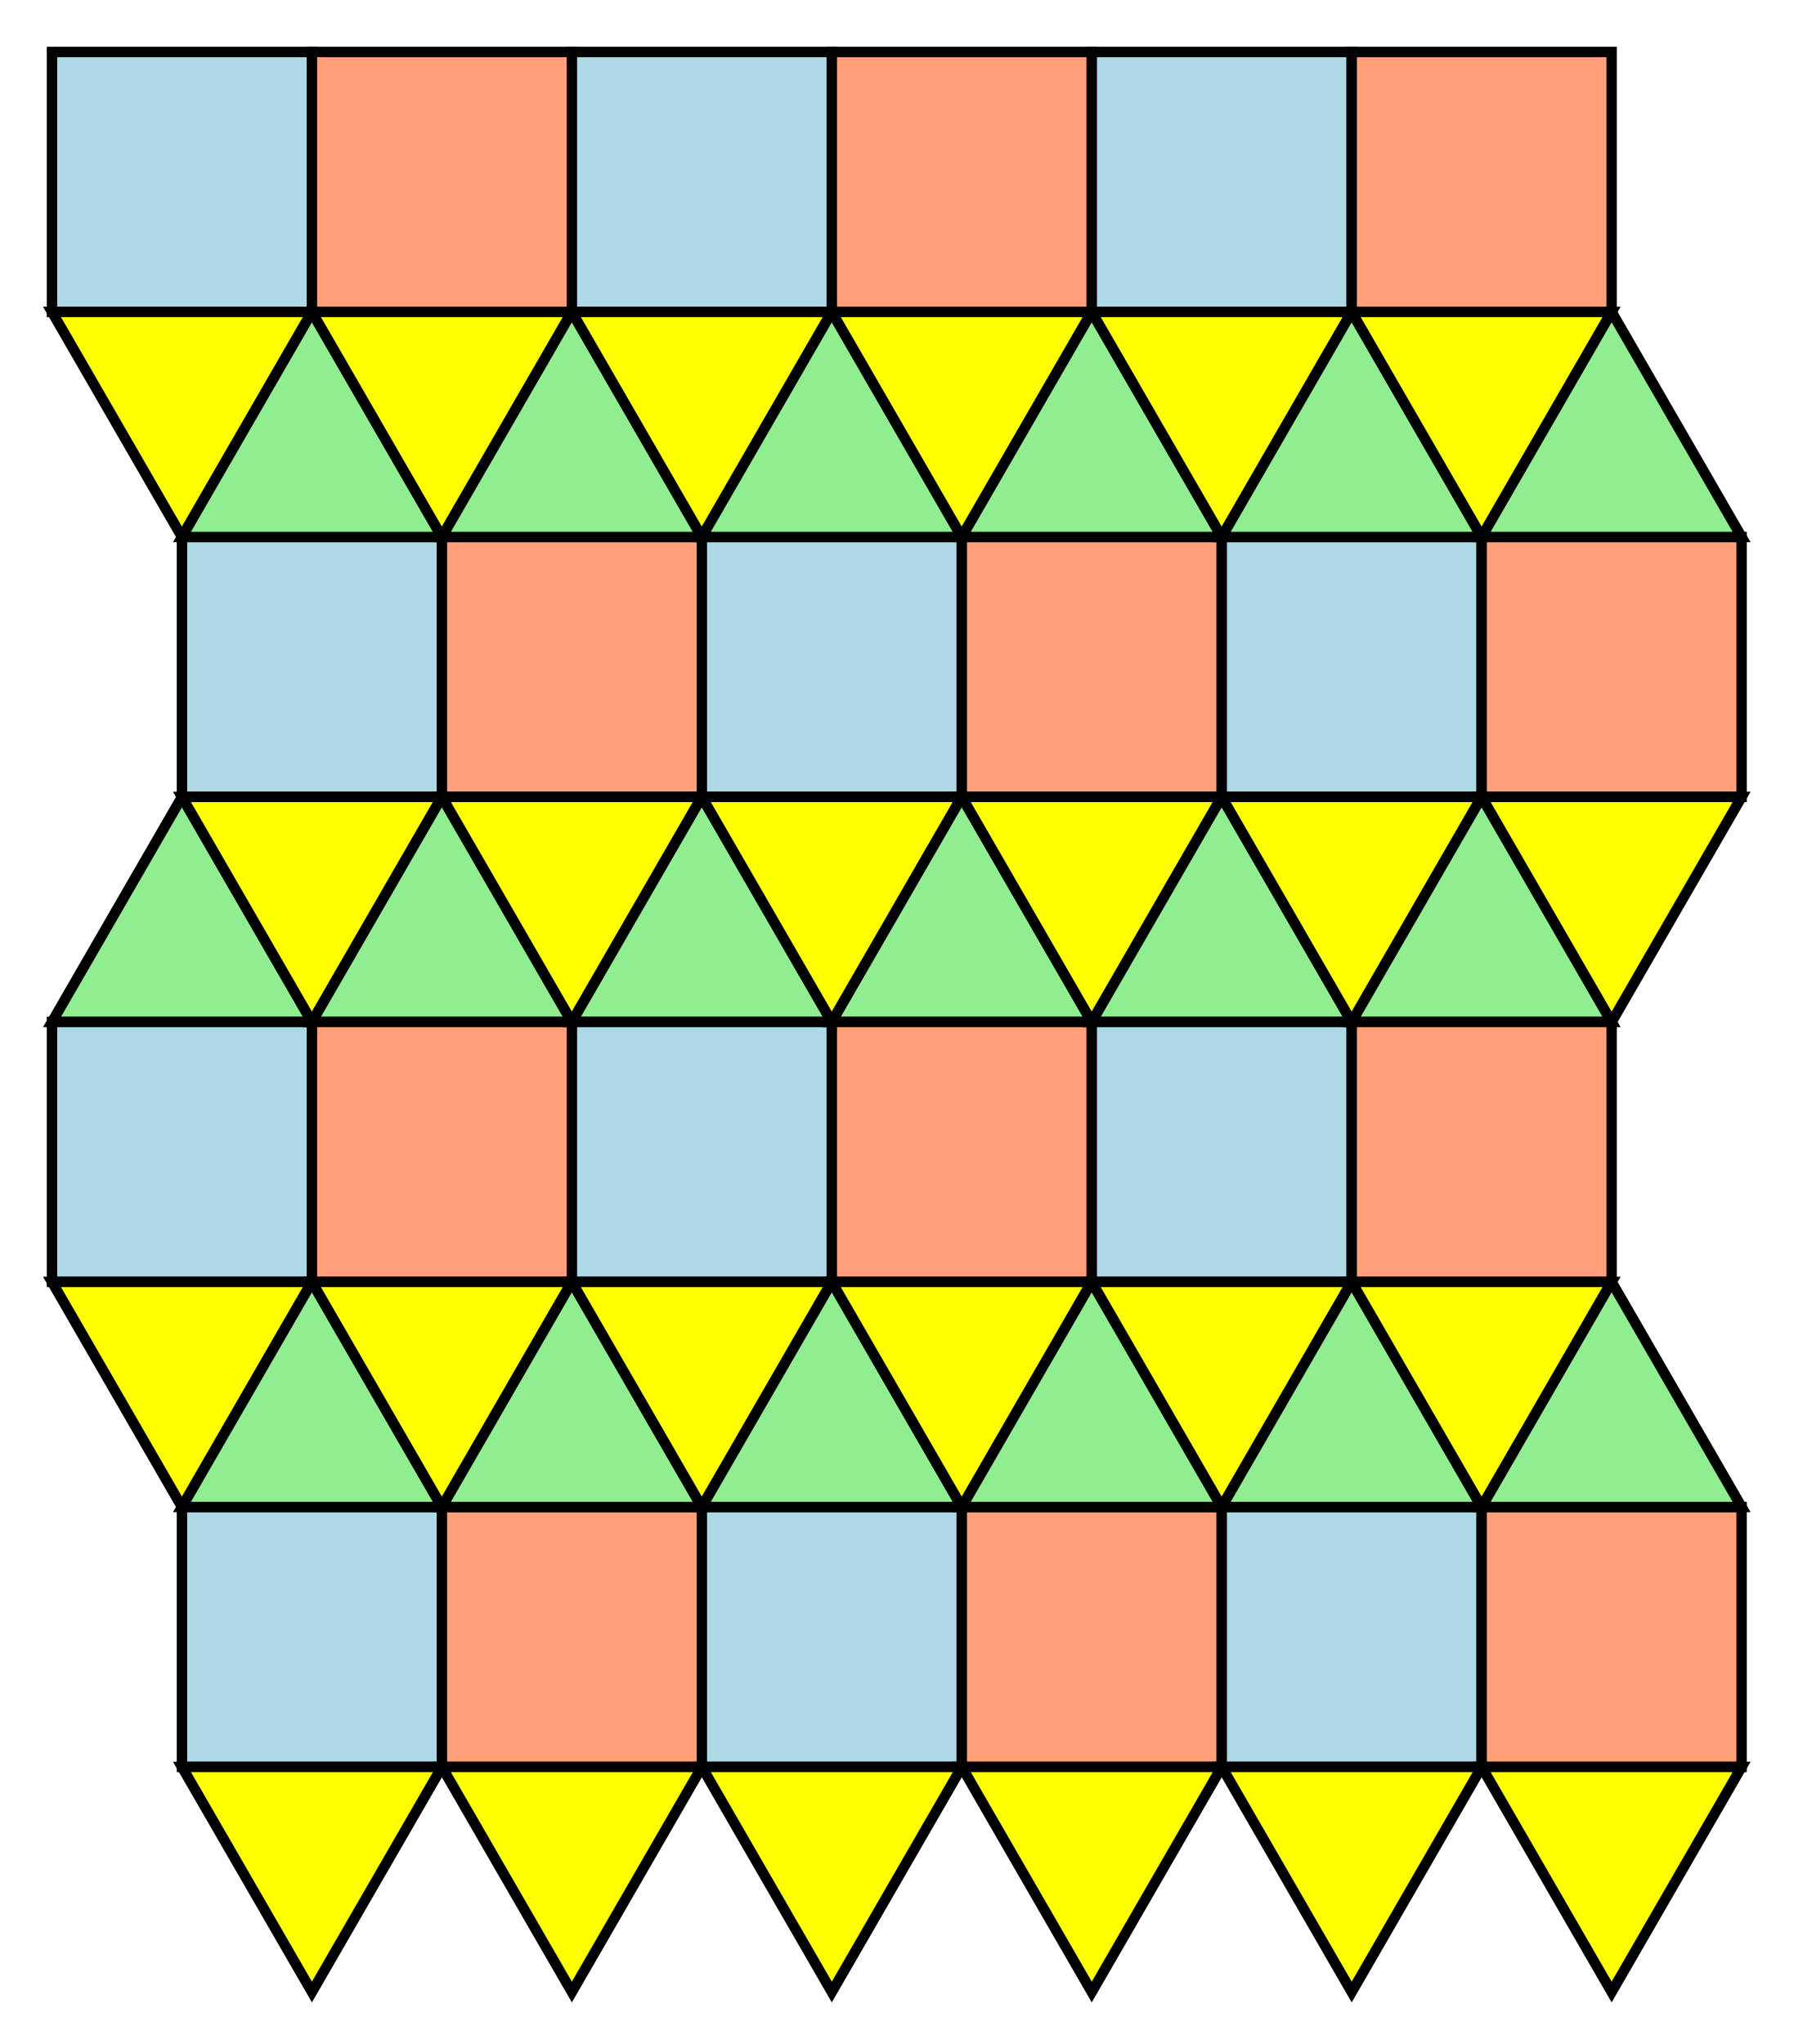
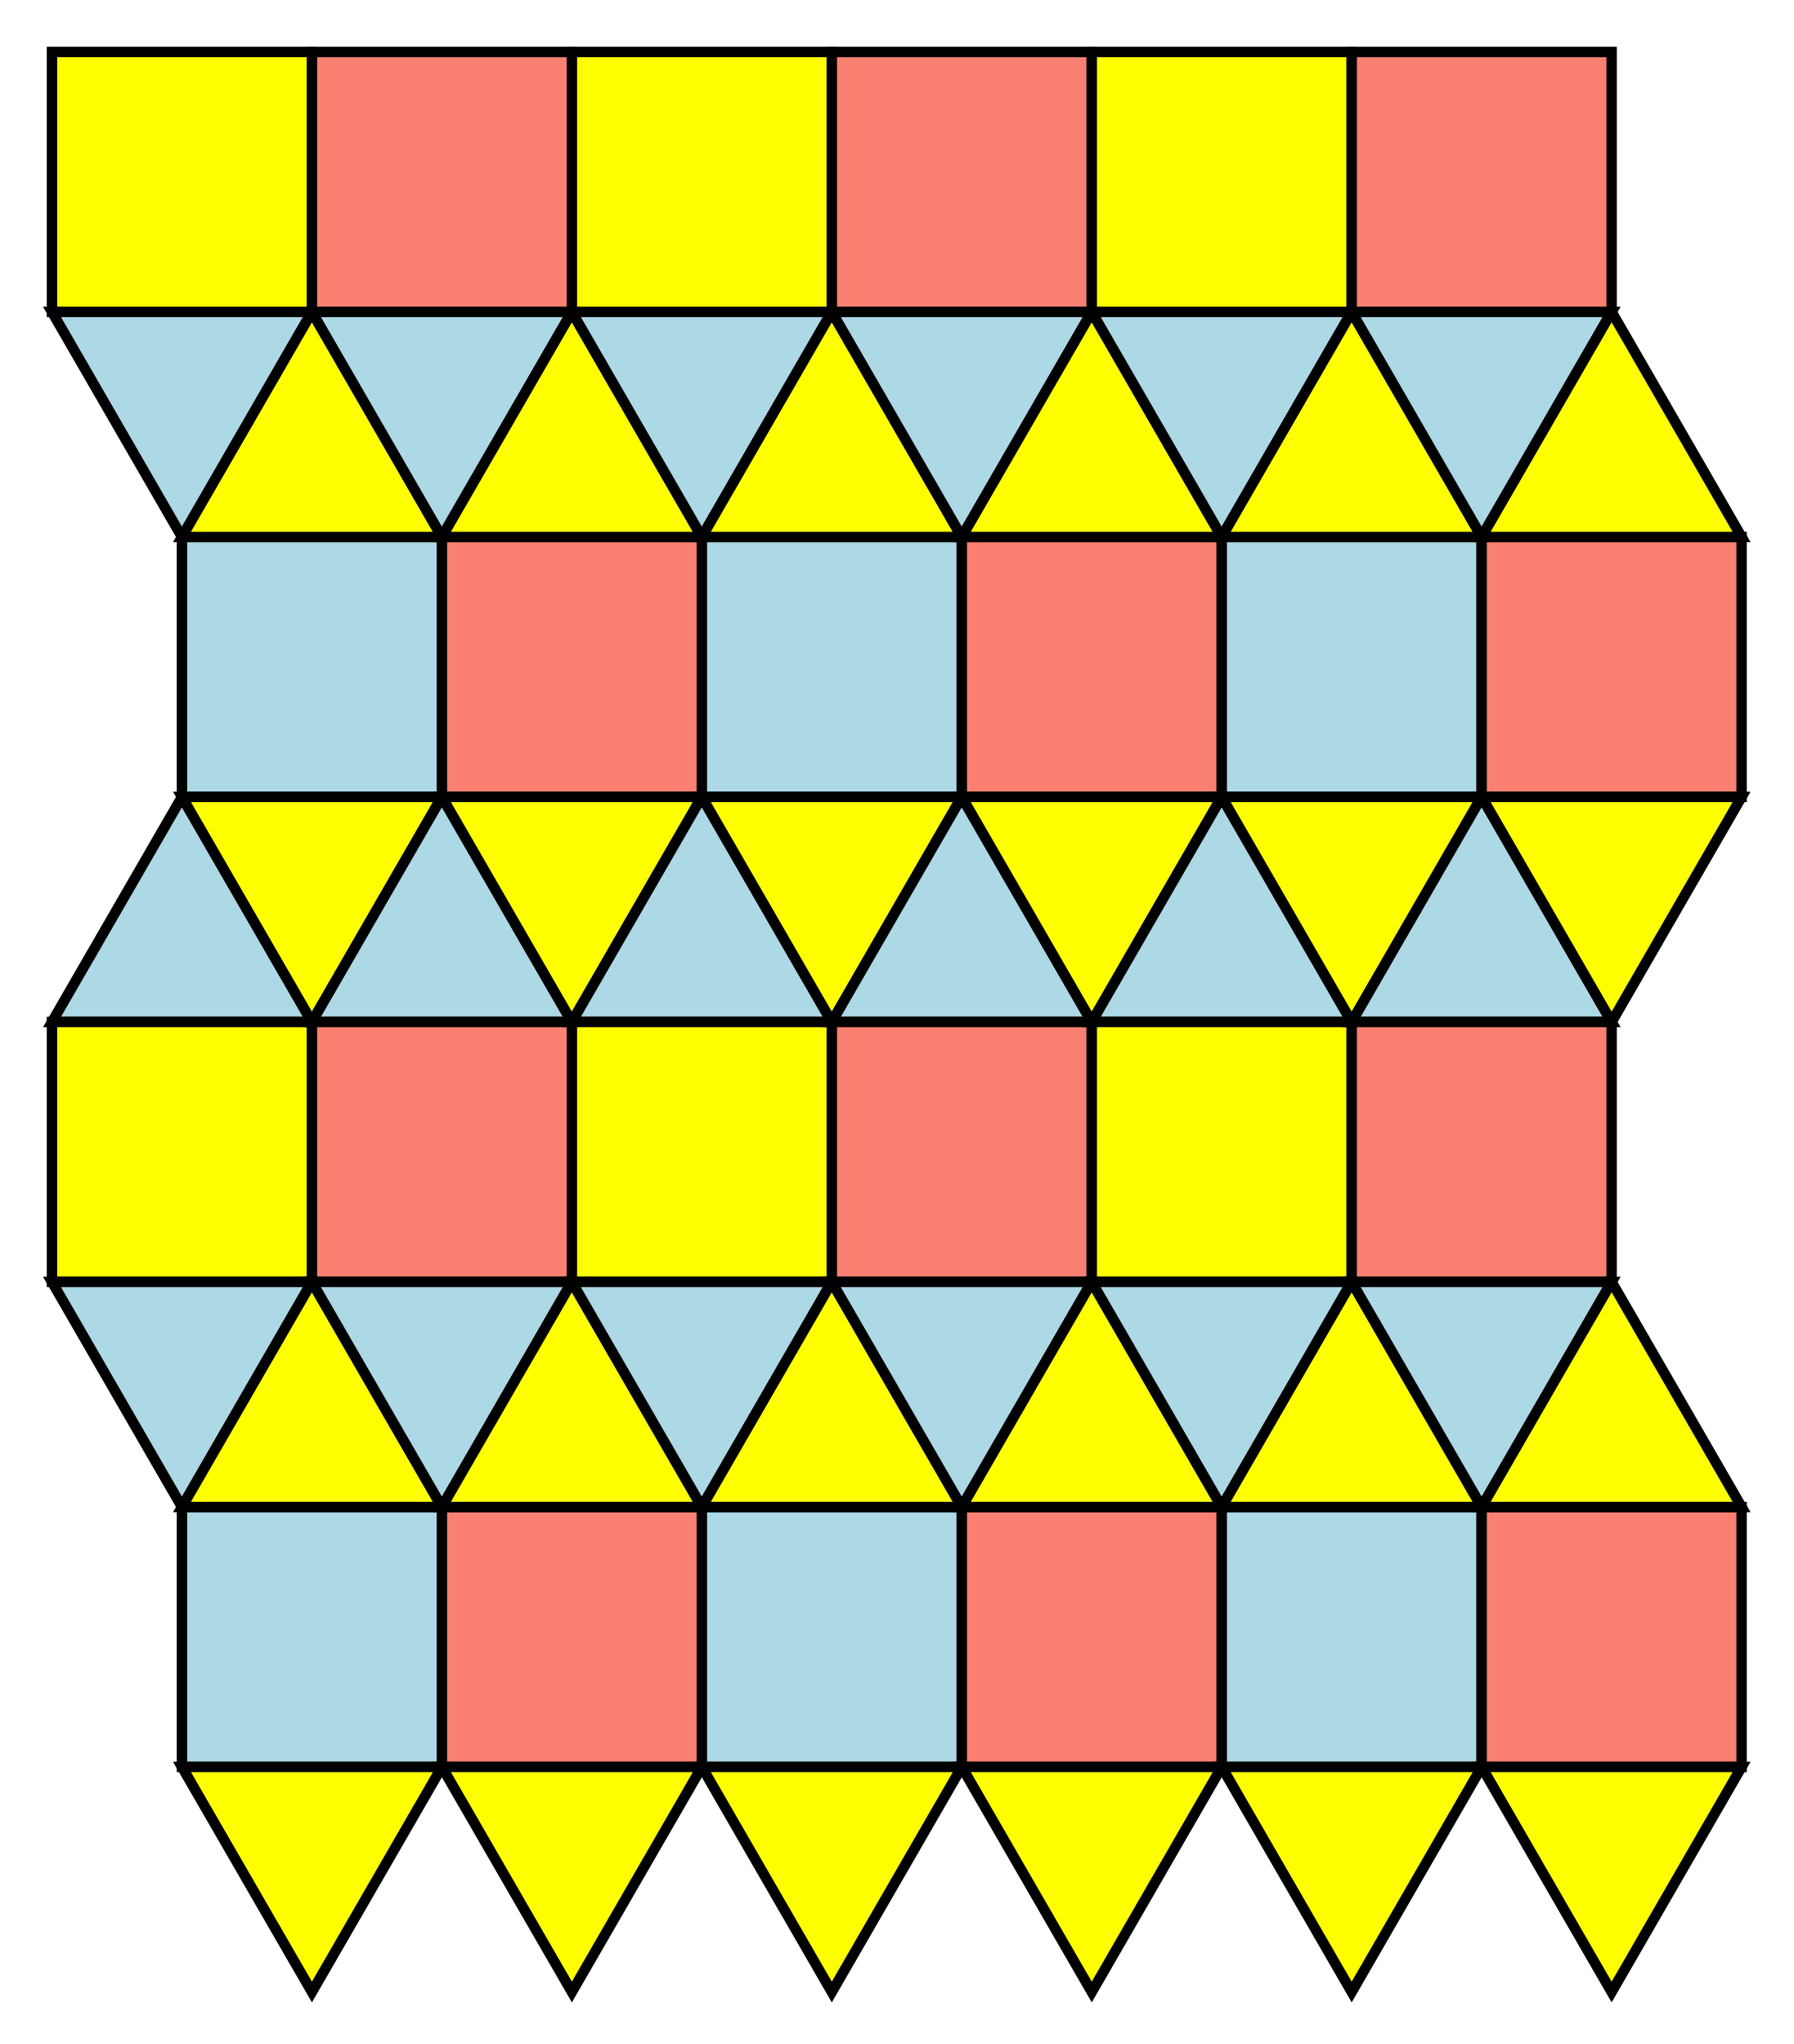
<svg xmlns="http://www.w3.org/2000/svg" width="172.5" height="196.603" viewBox="0 0 172.5 196.603">
-   <polygon points="30.0,30.0 5.0,30.0 5.0,5.0 30.0,5.0" stroke="black" stroke-linecap="round" stroke-width="1" fill="lightblue" />
-   <polygon points="5.0,30.0 30.0,30.0 17.5,51.651" stroke="black" stroke-linecap="round" stroke-width="1" fill="yellow" />
+   <polygon points="30.0,30.0 5.0,30.0 5.0,5.0 30.0,5.0" stroke="black" stroke-linecap="round" stroke-width="1" fill="yellow" />
+   <polygon points="5.0,30.0 30.0,30.0 17.5,51.651" stroke="black" stroke-linecap="round" stroke-width="1" fill="lightblue" />
  <polygon points="42.5,76.651 17.5,76.651 17.5,51.651 42.5,51.651" stroke="black" stroke-linecap="round" stroke-width="1" fill="lightblue" />
-   <polygon points="17.5,76.651 30.0,98.301 5.0,98.301" stroke="black" stroke-linecap="round" stroke-width="1" fill="lightgreen" />
-   <polygon points="30.0,123.301 5.0,123.301 5.0,98.301 30.0,98.301" stroke="black" stroke-linecap="round" stroke-width="1" fill="lightblue" />
-   <polygon points="5.0,123.301 30.0,123.301 17.5,144.952" stroke="black" stroke-linecap="round" stroke-width="1" fill="yellow" />
+   <polygon points="17.5,76.651 30.0,98.301 5.0,98.301" stroke="black" stroke-linecap="round" stroke-width="1" fill="lightblue" />
+   <polygon points="30.0,123.301 5.0,123.301 5.0,98.301 30.0,98.301" stroke="black" stroke-linecap="round" stroke-width="1" fill="yellow" />
+   <polygon points="5.0,123.301 30.0,123.301 17.5,144.952" stroke="black" stroke-linecap="round" stroke-width="1" fill="lightblue" />
  <polygon points="42.5,169.952 17.5,169.952 17.5,144.952 42.5,144.952" stroke="black" stroke-linecap="round" stroke-width="1" fill="lightblue" />
-   <polygon points="30.0,30 42.5,51.651 17.5,51.651" stroke="black" stroke-linecap="round" stroke-width="1" fill="lightgreen" />
+   <polygon points="30.0,30 42.5,51.651 17.5,51.651" stroke="black" stroke-linecap="round" stroke-width="1" fill="yellow" />
  <polygon points="17.5,76.651 42.5,76.651 30.0,98.301" stroke="black" stroke-linecap="round" stroke-width="1" fill="yellow" />
-   <polygon points="30.0,123.301 42.5,144.952 17.5,144.952" stroke="black" stroke-linecap="round" stroke-width="1" fill="lightgreen" />
+   <polygon points="30.0,123.301 42.5,144.952 17.5,144.952" stroke="black" stroke-linecap="round" stroke-width="1" fill="yellow" />
  <polygon points="17.5,169.952 42.5,169.952 30.0,191.603" stroke="black" stroke-linecap="round" stroke-width="1" fill="yellow" />
-   <polygon points="55.0,30.0 30.0,30.0 30.0,5.0 55.0,5.0" stroke="black" stroke-linecap="round" stroke-width="1" fill="lightsalmon" />
-   <polygon points="30.0,30.0 55.0,30.0 42.5,51.651" stroke="black" stroke-linecap="round" stroke-width="1" fill="yellow" />
-   <polygon points="67.5,76.651 42.5,76.651 42.5,51.651 67.5,51.651" stroke="black" stroke-linecap="round" stroke-width="1" fill="lightsalmon" />
-   <polygon points="42.5,76.651 55.0,98.301 30.0,98.301" stroke="black" stroke-linecap="round" stroke-width="1" fill="lightgreen" />
-   <polygon points="55.0,123.301 30.0,123.301 30.0,98.301 55.0,98.301" stroke="black" stroke-linecap="round" stroke-width="1" fill="lightsalmon" />
-   <polygon points="30.0,123.301 55.0,123.301 42.5,144.952" stroke="black" stroke-linecap="round" stroke-width="1" fill="yellow" />
-   <polygon points="67.5,169.952 42.5,169.952 42.5,144.952 67.5,144.952" stroke="black" stroke-linecap="round" stroke-width="1" fill="lightsalmon" />
-   <polygon points="55.0,30 67.5,51.651 42.5,51.651" stroke="black" stroke-linecap="round" stroke-width="1" fill="lightgreen" />
+   <polygon points="55.0,30.0 30.0,30.0 30.0,5.0 55.0,5.0" stroke="black" stroke-linecap="round" stroke-width="1" fill="salmon" />
+   <polygon points="30.0,30.0 55.0,30.0 42.5,51.651" stroke="black" stroke-linecap="round" stroke-width="1" fill="lightblue" />
+   <polygon points="67.5,76.651 42.5,76.651 42.5,51.651 67.5,51.651" stroke="black" stroke-linecap="round" stroke-width="1" fill="salmon" />
+   <polygon points="42.5,76.651 55.0,98.301 30.0,98.301" stroke="black" stroke-linecap="round" stroke-width="1" fill="lightblue" />
+   <polygon points="55.0,123.301 30.0,123.301 30.0,98.301 55.0,98.301" stroke="black" stroke-linecap="round" stroke-width="1" fill="salmon" />
+   <polygon points="30.0,123.301 55.0,123.301 42.5,144.952" stroke="black" stroke-linecap="round" stroke-width="1" fill="lightblue" />
+   <polygon points="67.5,169.952 42.5,169.952 42.5,144.952 67.5,144.952" stroke="black" stroke-linecap="round" stroke-width="1" fill="salmon" />
+   <polygon points="55.0,30 67.5,51.651 42.5,51.651" stroke="black" stroke-linecap="round" stroke-width="1" fill="yellow" />
  <polygon points="42.5,76.651 67.5,76.651 55.0,98.301" stroke="black" stroke-linecap="round" stroke-width="1" fill="yellow" />
-   <polygon points="55.0,123.301 67.5,144.952 42.5,144.952" stroke="black" stroke-linecap="round" stroke-width="1" fill="lightgreen" />
+   <polygon points="55.0,123.301 67.5,144.952 42.5,144.952" stroke="black" stroke-linecap="round" stroke-width="1" fill="yellow" />
  <polygon points="42.5,169.952 67.5,169.952 55.0,191.603" stroke="black" stroke-linecap="round" stroke-width="1" fill="yellow" />
-   <polygon points="80.0,30.0 55.0,30.0 55.0,5.0 80.0,5.0" stroke="black" stroke-linecap="round" stroke-width="1" fill="lightblue" />
-   <polygon points="55.0,30.0 80.0,30.0 67.5,51.651" stroke="black" stroke-linecap="round" stroke-width="1" fill="yellow" />
+   <polygon points="80.0,30.0 55.0,30.0 55.0,5.0 80.0,5.0" stroke="black" stroke-linecap="round" stroke-width="1" fill="yellow" />
+   <polygon points="55.0,30.0 80.0,30.0 67.5,51.651" stroke="black" stroke-linecap="round" stroke-width="1" fill="lightblue" />
  <polygon points="92.5,76.651 67.5,76.651 67.5,51.651 92.5,51.651" stroke="black" stroke-linecap="round" stroke-width="1" fill="lightblue" />
-   <polygon points="67.5,76.651 80.0,98.301 55.0,98.301" stroke="black" stroke-linecap="round" stroke-width="1" fill="lightgreen" />
-   <polygon points="80.0,123.301 55.0,123.301 55.0,98.301 80.0,98.301" stroke="black" stroke-linecap="round" stroke-width="1" fill="lightblue" />
-   <polygon points="55.0,123.301 80.0,123.301 67.5,144.952" stroke="black" stroke-linecap="round" stroke-width="1" fill="yellow" />
+   <polygon points="67.5,76.651 80.0,98.301 55.0,98.301" stroke="black" stroke-linecap="round" stroke-width="1" fill="lightblue" />
+   <polygon points="80.0,123.301 55.0,123.301 55.0,98.301 80.0,98.301" stroke="black" stroke-linecap="round" stroke-width="1" fill="yellow" />
+   <polygon points="55.0,123.301 80.0,123.301 67.5,144.952" stroke="black" stroke-linecap="round" stroke-width="1" fill="lightblue" />
  <polygon points="92.5,169.952 67.5,169.952 67.5,144.952 92.5,144.952" stroke="black" stroke-linecap="round" stroke-width="1" fill="lightblue" />
-   <polygon points="80.0,30 92.5,51.651 67.5,51.651" stroke="black" stroke-linecap="round" stroke-width="1" fill="lightgreen" />
+   <polygon points="80.0,30 92.5,51.651 67.5,51.651" stroke="black" stroke-linecap="round" stroke-width="1" fill="yellow" />
  <polygon points="67.5,76.651 92.5,76.651 80.0,98.301" stroke="black" stroke-linecap="round" stroke-width="1" fill="yellow" />
-   <polygon points="80.0,123.301 92.5,144.952 67.5,144.952" stroke="black" stroke-linecap="round" stroke-width="1" fill="lightgreen" />
+   <polygon points="80.0,123.301 92.5,144.952 67.5,144.952" stroke="black" stroke-linecap="round" stroke-width="1" fill="yellow" />
  <polygon points="67.5,169.952 92.5,169.952 80.0,191.603" stroke="black" stroke-linecap="round" stroke-width="1" fill="yellow" />
-   <polygon points="105.0,30.0 80.0,30.0 80.0,5.0 105.0,5.0" stroke="black" stroke-linecap="round" stroke-width="1" fill="lightsalmon" />
-   <polygon points="80.0,30.0 105.0,30.0 92.5,51.651" stroke="black" stroke-linecap="round" stroke-width="1" fill="yellow" />
-   <polygon points="117.5,76.651 92.5,76.651 92.5,51.651 117.5,51.651" stroke="black" stroke-linecap="round" stroke-width="1" fill="lightsalmon" />
-   <polygon points="92.5,76.651 105.0,98.301 80.0,98.301" stroke="black" stroke-linecap="round" stroke-width="1" fill="lightgreen" />
-   <polygon points="105.0,123.301 80.0,123.301 80.0,98.301 105.0,98.301" stroke="black" stroke-linecap="round" stroke-width="1" fill="lightsalmon" />
-   <polygon points="80.0,123.301 105.0,123.301 92.5,144.952" stroke="black" stroke-linecap="round" stroke-width="1" fill="yellow" />
-   <polygon points="117.5,169.952 92.5,169.952 92.5,144.952 117.5,144.952" stroke="black" stroke-linecap="round" stroke-width="1" fill="lightsalmon" />
-   <polygon points="105.0,30 117.5,51.651 92.5,51.651" stroke="black" stroke-linecap="round" stroke-width="1" fill="lightgreen" />
+   <polygon points="105.0,30.0 80.0,30.0 80.0,5.0 105.0,5.0" stroke="black" stroke-linecap="round" stroke-width="1" fill="salmon" />
+   <polygon points="80.0,30.0 105.0,30.0 92.5,51.651" stroke="black" stroke-linecap="round" stroke-width="1" fill="lightblue" />
+   <polygon points="117.5,76.651 92.5,76.651 92.5,51.651 117.5,51.651" stroke="black" stroke-linecap="round" stroke-width="1" fill="salmon" />
+   <polygon points="92.5,76.651 105.0,98.301 80.0,98.301" stroke="black" stroke-linecap="round" stroke-width="1" fill="lightblue" />
+   <polygon points="105.0,123.301 80.0,123.301 80.0,98.301 105.0,98.301" stroke="black" stroke-linecap="round" stroke-width="1" fill="salmon" />
+   <polygon points="80.0,123.301 105.0,123.301 92.5,144.952" stroke="black" stroke-linecap="round" stroke-width="1" fill="lightblue" />
+   <polygon points="117.5,169.952 92.5,169.952 92.5,144.952 117.5,144.952" stroke="black" stroke-linecap="round" stroke-width="1" fill="salmon" />
+   <polygon points="105.0,30 117.5,51.651 92.5,51.651" stroke="black" stroke-linecap="round" stroke-width="1" fill="yellow" />
  <polygon points="92.5,76.651 117.5,76.651 105.0,98.301" stroke="black" stroke-linecap="round" stroke-width="1" fill="yellow" />
-   <polygon points="105.0,123.301 117.5,144.952 92.5,144.952" stroke="black" stroke-linecap="round" stroke-width="1" fill="lightgreen" />
+   <polygon points="105.0,123.301 117.5,144.952 92.5,144.952" stroke="black" stroke-linecap="round" stroke-width="1" fill="yellow" />
  <polygon points="92.5,169.952 117.5,169.952 105.0,191.603" stroke="black" stroke-linecap="round" stroke-width="1" fill="yellow" />
-   <polygon points="130.0,30.0 105.0,30.0 105.0,5.0 130.0,5.0" stroke="black" stroke-linecap="round" stroke-width="1" fill="lightblue" />
-   <polygon points="105.0,30.0 130.0,30.0 117.5,51.651" stroke="black" stroke-linecap="round" stroke-width="1" fill="yellow" />
+   <polygon points="130.0,30.0 105.0,30.0 105.0,5.0 130.0,5.0" stroke="black" stroke-linecap="round" stroke-width="1" fill="yellow" />
+   <polygon points="105.0,30.0 130.0,30.0 117.5,51.651" stroke="black" stroke-linecap="round" stroke-width="1" fill="lightblue" />
  <polygon points="142.5,76.651 117.5,76.651 117.5,51.651 142.5,51.651" stroke="black" stroke-linecap="round" stroke-width="1" fill="lightblue" />
-   <polygon points="117.5,76.651 130.0,98.301 105.0,98.301" stroke="black" stroke-linecap="round" stroke-width="1" fill="lightgreen" />
-   <polygon points="130.0,123.301 105.0,123.301 105.0,98.301 130.0,98.301" stroke="black" stroke-linecap="round" stroke-width="1" fill="lightblue" />
-   <polygon points="105.0,123.301 130.0,123.301 117.5,144.952" stroke="black" stroke-linecap="round" stroke-width="1" fill="yellow" />
+   <polygon points="117.5,76.651 130.0,98.301 105.0,98.301" stroke="black" stroke-linecap="round" stroke-width="1" fill="lightblue" />
+   <polygon points="130.0,123.301 105.0,123.301 105.0,98.301 130.0,98.301" stroke="black" stroke-linecap="round" stroke-width="1" fill="yellow" />
+   <polygon points="105.0,123.301 130.0,123.301 117.5,144.952" stroke="black" stroke-linecap="round" stroke-width="1" fill="lightblue" />
  <polygon points="142.5,169.952 117.5,169.952 117.5,144.952 142.5,144.952" stroke="black" stroke-linecap="round" stroke-width="1" fill="lightblue" />
-   <polygon points="130.0,30 142.5,51.651 117.5,51.651" stroke="black" stroke-linecap="round" stroke-width="1" fill="lightgreen" />
+   <polygon points="130.0,30 142.5,51.651 117.5,51.651" stroke="black" stroke-linecap="round" stroke-width="1" fill="yellow" />
  <polygon points="117.5,76.651 142.5,76.651 130.0,98.301" stroke="black" stroke-linecap="round" stroke-width="1" fill="yellow" />
-   <polygon points="130.0,123.301 142.5,144.952 117.5,144.952" stroke="black" stroke-linecap="round" stroke-width="1" fill="lightgreen" />
+   <polygon points="130.0,123.301 142.5,144.952 117.5,144.952" stroke="black" stroke-linecap="round" stroke-width="1" fill="yellow" />
  <polygon points="117.5,169.952 142.5,169.952 130.0,191.603" stroke="black" stroke-linecap="round" stroke-width="1" fill="yellow" />
-   <polygon points="155.0,30.0 130.0,30.0 130.0,5.0 155.0,5.0" stroke="black" stroke-linecap="round" stroke-width="1" fill="lightsalmon" />
-   <polygon points="130.0,30.0 155.0,30.0 142.5,51.651" stroke="black" stroke-linecap="round" stroke-width="1" fill="yellow" />
-   <polygon points="167.5,76.651 142.5,76.651 142.5,51.651 167.5,51.651" stroke="black" stroke-linecap="round" stroke-width="1" fill="lightsalmon" />
-   <polygon points="142.5,76.651 155.0,98.301 130.0,98.301" stroke="black" stroke-linecap="round" stroke-width="1" fill="lightgreen" />
-   <polygon points="155.0,123.301 130.0,123.301 130.0,98.301 155.0,98.301" stroke="black" stroke-linecap="round" stroke-width="1" fill="lightsalmon" />
-   <polygon points="130.0,123.301 155.0,123.301 142.5,144.952" stroke="black" stroke-linecap="round" stroke-width="1" fill="yellow" />
-   <polygon points="167.5,169.952 142.5,169.952 142.5,144.952 167.5,144.952" stroke="black" stroke-linecap="round" stroke-width="1" fill="lightsalmon" />
-   <polygon points="155.0,30 167.5,51.651 142.5,51.651" stroke="black" stroke-linecap="round" stroke-width="1" fill="lightgreen" />
+   <polygon points="155.0,30.0 130.0,30.0 130.0,5.0 155.0,5.0" stroke="black" stroke-linecap="round" stroke-width="1" fill="salmon" />
+   <polygon points="130.0,30.0 155.0,30.0 142.5,51.651" stroke="black" stroke-linecap="round" stroke-width="1" fill="lightblue" />
+   <polygon points="167.5,76.651 142.5,76.651 142.5,51.651 167.5,51.651" stroke="black" stroke-linecap="round" stroke-width="1" fill="salmon" />
+   <polygon points="142.5,76.651 155.0,98.301 130.0,98.301" stroke="black" stroke-linecap="round" stroke-width="1" fill="lightblue" />
+   <polygon points="155.0,123.301 130.0,123.301 130.0,98.301 155.0,98.301" stroke="black" stroke-linecap="round" stroke-width="1" fill="salmon" />
+   <polygon points="130.0,123.301 155.0,123.301 142.5,144.952" stroke="black" stroke-linecap="round" stroke-width="1" fill="lightblue" />
+   <polygon points="167.5,169.952 142.5,169.952 142.5,144.952 167.5,144.952" stroke="black" stroke-linecap="round" stroke-width="1" fill="salmon" />
+   <polygon points="155.0,30 167.5,51.651 142.5,51.651" stroke="black" stroke-linecap="round" stroke-width="1" fill="yellow" />
  <polygon points="142.5,76.651 167.5,76.651 155.0,98.301" stroke="black" stroke-linecap="round" stroke-width="1" fill="yellow" />
-   <polygon points="155.0,123.301 167.5,144.952 142.5,144.952" stroke="black" stroke-linecap="round" stroke-width="1" fill="lightgreen" />
+   <polygon points="155.0,123.301 167.5,144.952 142.5,144.952" stroke="black" stroke-linecap="round" stroke-width="1" fill="yellow" />
  <polygon points="142.5,169.952 167.5,169.952 155.0,191.603" stroke="black" stroke-linecap="round" stroke-width="1" fill="yellow" />
</svg>
